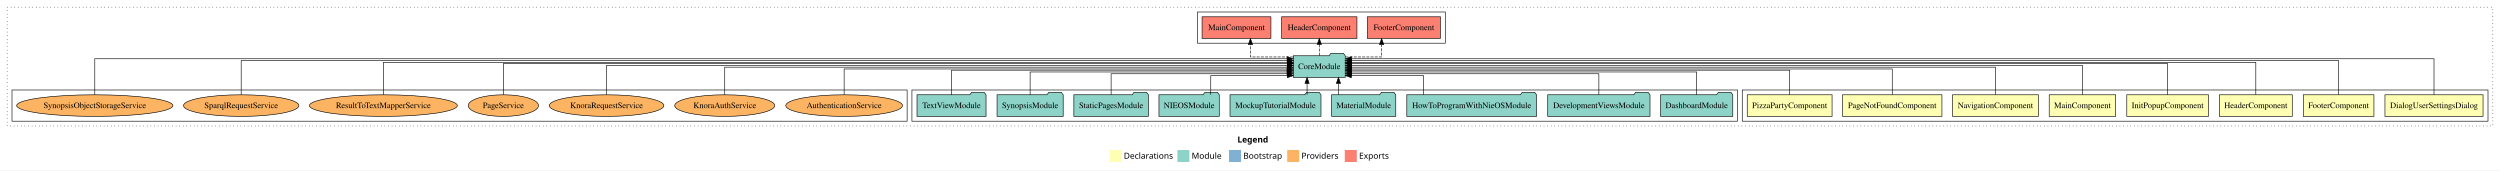
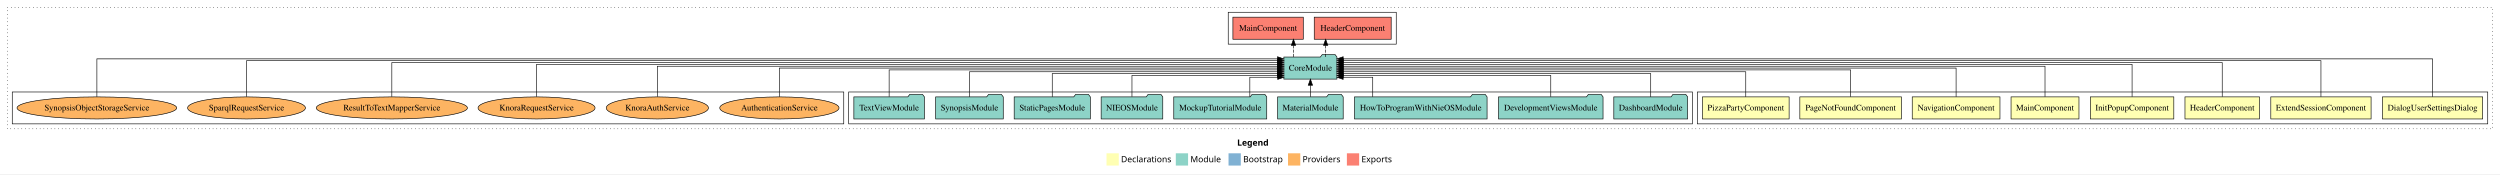
- <svg xmlns="http://www.w3.org/2000/svg" width="4167pt" height="284pt" viewBox="0.00 0.00 4167.00 284.00">
+ <svg xmlns="http://www.w3.org/2000/svg" width="4077pt" height="284pt" viewBox="0.00 0.00 4077.00 284.00">
  <g id="graph0" class="graph" transform="scale(1 1) rotate(0) translate(4 280)">
-     <polygon fill="#ffffff" stroke="transparent" points="-4,4 -4,-280 4163,-280 4163,4 -4,4" />
-     <text text-anchor="start" x="2058.509" y="-42.4" font-family="sans-serif" font-weight="bold" font-size="14.00" fill="#000000">Legend</text>
-     <polygon fill="#ffffb3" stroke="transparent" points="1845.5,-10 1845.5,-30 1865.5,-30 1865.5,-10 1845.5,-10" />
-     <text text-anchor="start" x="1869.129" y="-15.4" font-family="sans-serif" font-size="14.00" fill="#000000">  Declarations</text>
-     <polygon fill="#8dd3c7" stroke="transparent" points="1958.5,-10 1958.5,-30 1978.5,-30 1978.5,-10 1958.5,-10" />
-     <text text-anchor="start" x="1982.225" y="-15.4" font-family="sans-serif" font-size="14.00" fill="#000000">  Module</text>
-     <polygon fill="#80b1d3" stroke="transparent" points="2044.5,-10 2044.5,-30 2064.5,-30 2064.5,-10 2044.5,-10" />
-     <text text-anchor="start" x="2068.281" y="-15.4" font-family="sans-serif" font-size="14.00" fill="#000000">  Bootstrap</text>
-     <polygon fill="#fdb462" stroke="transparent" points="2141.5,-10 2141.5,-30 2161.5,-30 2161.5,-10 2141.5,-10" />
-     <text text-anchor="start" x="2165.173" y="-15.4" font-family="sans-serif" font-size="14.00" fill="#000000">  Providers</text>
-     <polygon fill="#fb8072" stroke="transparent" points="2237.5,-10 2237.5,-30 2257.5,-30 2257.5,-10 2237.5,-10" />
-     <text text-anchor="start" x="2261.226" y="-15.4" font-family="sans-serif" font-size="14.00" fill="#000000">  Exports</text>
+     <polygon fill="#ffffff" stroke="transparent" points="-4,4 -4,-280 4073,-280 4073,4 -4,4" />
+     <text text-anchor="start" x="2013.509" y="-42.4" font-family="sans-serif" font-weight="bold" font-size="14.00" fill="#000000">Legend</text>
+     <polygon fill="#ffffb3" stroke="transparent" points="1800.5,-10 1800.5,-30 1820.5,-30 1820.5,-10 1800.5,-10" />
+     <text text-anchor="start" x="1824.129" y="-15.4" font-family="sans-serif" font-size="14.00" fill="#000000">  Declarations</text>
+     <polygon fill="#8dd3c7" stroke="transparent" points="1913.5,-10 1913.5,-30 1933.5,-30 1933.5,-10 1913.5,-10" />
+     <text text-anchor="start" x="1937.225" y="-15.4" font-family="sans-serif" font-size="14.00" fill="#000000">  Module</text>
+     <polygon fill="#80b1d3" stroke="transparent" points="1999.5,-10 1999.5,-30 2019.5,-30 2019.5,-10 1999.5,-10" />
+     <text text-anchor="start" x="2023.281" y="-15.4" font-family="sans-serif" font-size="14.00" fill="#000000">  Bootstrap</text>
+     <polygon fill="#fdb462" stroke="transparent" points="2096.5,-10 2096.5,-30 2116.5,-30 2116.5,-10 2096.5,-10" />
+     <text text-anchor="start" x="2120.173" y="-15.4" font-family="sans-serif" font-size="14.00" fill="#000000">  Providers</text>
+     <polygon fill="#fb8072" stroke="transparent" points="2192.5,-10 2192.5,-30 2212.5,-30 2212.5,-10 2192.5,-10" />
+     <text text-anchor="start" x="2216.226" y="-15.4" font-family="sans-serif" font-size="14.00" fill="#000000">  Exports</text>
    <g id="clust1" class="cluster">
-       <polygon fill="none" stroke="#000000" stroke-dasharray="1,5" points="8,-70 8,-268 4151,-268 4151,-70 8,-70" />
+       <polygon fill="none" stroke="#000000" stroke-dasharray="1,5" points="8,-70 8,-268 4061,-268 4061,-70 8,-70" />
    </g>
    <g id="clust2" class="cluster">
-       <polygon fill="none" stroke="#000000" points="2900,-78 2900,-130 4143,-130 4143,-78 2900,-78" />
+       <polygon fill="none" stroke="#000000" points="2764,-78 2764,-130 4053,-130 4053,-78 2764,-78" />
    </g>
    <g id="clust11" class="cluster">
-       <polygon fill="none" stroke="#000000" points="1516,-78 1516,-130 2892,-130 2892,-78 1516,-78" />
+       <polygon fill="none" stroke="#000000" points="1380,-78 1380,-130 2756,-130 2756,-78 1380,-78" />
    </g>
    <g id="clust12" class="cluster">
-       <polygon fill="none" stroke="#000000" points="1992,-208 1992,-260 2405,-260 2405,-208 1992,-208" />
+       <polygon fill="none" stroke="#000000" points="1999,-208 1999,-260 2273,-260 2273,-208 1999,-208" />
    </g>
    <g id="clust14" class="cluster">
-       <polygon fill="none" stroke="#000000" points="16,-78 16,-130 1508,-130 1508,-78 16,-78" />
+       <polygon fill="none" stroke="#000000" points="16,-78 16,-130 1372,-130 1372,-78 16,-78" />
    </g>
    <g id="node1" class="node">
-       <polygon fill="#ffffb3" stroke="#000000" points="4134.745,-122 3971.255,-122 3971.255,-86 4134.745,-86 4134.745,-122" />
-       <text text-anchor="middle" x="4053" y="-99.8" font-family="Times,serif" font-size="14.00" fill="#000000">DialogUserSettingsDialog</text>
+       <polygon fill="#ffffb3" stroke="#000000" points="4044.745,-122 3881.255,-122 3881.255,-86 4044.745,-86 4044.745,-122" />
+       <text text-anchor="middle" x="3963" y="-99.8" font-family="Times,serif" font-size="14.00" fill="#000000">DialogUserSettingsDialog</text>
    </g>
    <g id="node9" class="node">
-       <polygon fill="#8dd3c7" stroke="#000000" points="2238.262,-187 2235.262,-191 2214.262,-191 2211.262,-187 2151.738,-187 2151.738,-151 2238.262,-151 2238.262,-187" />
-       <text text-anchor="middle" x="2195" y="-164.8" font-family="Times,serif" font-size="14.00" fill="#000000">CoreModule</text>
+       <polygon fill="#8dd3c7" stroke="#000000" points="2176.262,-187 2173.262,-191 2152.262,-191 2149.262,-187 2089.738,-187 2089.738,-151 2176.262,-151 2176.262,-187" />
+       <text text-anchor="middle" x="2133" y="-164.8" font-family="Times,serif" font-size="14.00" fill="#000000">CoreModule</text>
    </g>
    <g id="edge1" class="edge">
-       <path fill="none" stroke="#000000" d="M4053,-122.091C4053,-145.133 4053,-182 4053,-182 4053,-182 2248.643,-182 2248.643,-182" />
-       <polygon fill="#000000" stroke="#000000" points="2248.643,-178.5 2238.643,-182 2248.643,-185.5 2248.643,-178.5" />
+       <path fill="none" stroke="#000000" d="M3963,-122.153C3963,-145.757 3963,-184 3963,-184 3963,-184 2186.431,-184 2186.431,-184" />
+       <polygon fill="#000000" stroke="#000000" points="2186.431,-180.5 2176.431,-184 2186.431,-187.5 2186.431,-180.5" />
    </g>
    <g id="node2" class="node">
-       <polygon fill="#ffffb3" stroke="#000000" points="3952.881,-122 3835.119,-122 3835.119,-86 3952.881,-86 3952.881,-122" />
-       <text text-anchor="middle" x="3894" y="-99.8" font-family="Times,serif" font-size="14.00" fill="#000000">FooterComponent</text>
+       <polygon fill="#ffffb3" stroke="#000000" points="3862.767,-122 3699.233,-122 3699.233,-86 3862.767,-86 3862.767,-122" />
+       <text text-anchor="middle" x="3781" y="-99.8" font-family="Times,serif" font-size="14.00" fill="#000000">ExtendSessionComponent</text>
    </g>
    <g id="edge2" class="edge">
-       <path fill="none" stroke="#000000" d="M3894,-122.155C3894,-144.352 3894,-179 3894,-179 3894,-179 2248.276,-179 2248.276,-179" />
-       <polygon fill="#000000" stroke="#000000" points="2248.276,-175.5 2238.276,-179 2248.276,-182.5 2248.276,-175.5" />
+       <path fill="none" stroke="#000000" d="M3781,-122.248C3781,-145.018 3781,-181 3781,-181 3781,-181 2186.655,-181 2186.655,-181" />
+       <polygon fill="#000000" stroke="#000000" points="2186.656,-177.5 2176.655,-181 2186.655,-184.5 2186.656,-177.5" />
    </g>
    <g id="node3" class="node">
-       <polygon fill="#ffffb3" stroke="#000000" points="3816.744,-122 3695.256,-122 3695.256,-86 3816.744,-86 3816.744,-122" />
-       <text text-anchor="middle" x="3756" y="-99.8" font-family="Times,serif" font-size="14.00" fill="#000000">HeaderComponent</text>
+       <polygon fill="#ffffb3" stroke="#000000" points="3680.744,-122 3559.256,-122 3559.256,-86 3680.744,-86 3680.744,-122" />
+       <text text-anchor="middle" x="3620" y="-99.8" font-family="Times,serif" font-size="14.00" fill="#000000">HeaderComponent</text>
    </g>
    <g id="edge3" class="edge">
-       <path fill="none" stroke="#000000" d="M3756,-122.169C3756,-143.498 3756,-176 3756,-176 3756,-176 2248.379,-176 2248.379,-176" />
-       <polygon fill="#000000" stroke="#000000" points="2248.379,-172.5 2238.379,-176 2248.379,-179.5 2248.379,-172.5" />
+       <path fill="none" stroke="#000000" d="M3620,-122.292C3620,-144.206 3620,-178 3620,-178 3620,-178 2186.298,-178 2186.298,-178" />
+       <polygon fill="#000000" stroke="#000000" points="2186.298,-174.5 2176.298,-178 2186.298,-181.5 2186.298,-174.5" />
    </g>
    <g id="node4" class="node">
-       <polygon fill="#ffffb3" stroke="#000000" points="3677.057,-122 3540.943,-122 3540.943,-86 3677.057,-86 3677.057,-122" />
-       <text text-anchor="middle" x="3609" y="-99.8" font-family="Times,serif" font-size="14.00" fill="#000000">InitPopupComponent</text>
+       <polygon fill="#ffffb3" stroke="#000000" points="3541.057,-122 3404.943,-122 3404.943,-86 3541.057,-86 3541.057,-122" />
+       <text text-anchor="middle" x="3473" y="-99.8" font-family="Times,serif" font-size="14.00" fill="#000000">InitPopupComponent</text>
    </g>
    <g id="edge4" class="edge">
-       <path fill="none" stroke="#000000" d="M3609,-122.027C3609,-142.767 3609,-174 3609,-174 3609,-174 2248.479,-174 2248.479,-174" />
-       <polygon fill="#000000" stroke="#000000" points="2248.479,-170.5 2238.479,-174 2248.479,-177.5 2248.479,-170.5" />
+       <path fill="none" stroke="#000000" d="M3473,-122.284C3473,-143.321 3473,-175 3473,-175 3473,-175 2186.444,-175 2186.444,-175" />
+       <polygon fill="#000000" stroke="#000000" points="2186.444,-171.5 2176.444,-175 2186.444,-178.5 2186.444,-171.5" />
    </g>
    <g id="node5" class="node">
-       <polygon fill="#ffffb3" stroke="#000000" points="3522.382,-122 3411.618,-122 3411.618,-86 3522.382,-86 3522.382,-122" />
-       <text text-anchor="middle" x="3467" y="-99.8" font-family="Times,serif" font-size="14.00" fill="#000000">MainComponent</text>
+       <polygon fill="#ffffb3" stroke="#000000" points="3386.382,-122 3275.618,-122 3275.618,-86 3386.382,-86 3386.382,-122" />
+       <text text-anchor="middle" x="3331" y="-99.8" font-family="Times,serif" font-size="14.00" fill="#000000">MainComponent</text>
    </g>
    <g id="edge5" class="edge">
-       <path fill="none" stroke="#000000" d="M3467,-122.308C3467,-142.145 3467,-171 3467,-171 3467,-171 2248.417,-171 2248.417,-171" />
-       <polygon fill="#000000" stroke="#000000" points="2248.417,-167.5 2238.417,-171 2248.417,-174.5 2248.417,-167.5" />
+       <path fill="none" stroke="#000000" d="M3331,-122.223C3331,-142.365 3331,-172 3331,-172 3331,-172 2186.345,-172 2186.345,-172" />
+       <polygon fill="#000000" stroke="#000000" points="2186.345,-168.5 2176.345,-172 2186.345,-175.5 2186.345,-168.5" />
    </g>
    <g id="node6" class="node">
-       <polygon fill="#ffffb3" stroke="#000000" points="3393.541,-122 3250.459,-122 3250.459,-86 3393.541,-86 3393.541,-122" />
-       <text text-anchor="middle" x="3322" y="-99.8" font-family="Times,serif" font-size="14.00" fill="#000000">NavigationComponent</text>
+       <polygon fill="#ffffb3" stroke="#000000" points="3257.541,-122 3114.459,-122 3114.459,-86 3257.541,-86 3257.541,-122" />
+       <text text-anchor="middle" x="3186" y="-99.8" font-family="Times,serif" font-size="14.00" fill="#000000">NavigationComponent</text>
    </g>
    <g id="edge6" class="edge">
-       <path fill="none" stroke="#000000" d="M3322,-122.169C3322,-141.09 3322,-168 3322,-168 3322,-168 2248.489,-168 2248.489,-168" />
-       <polygon fill="#000000" stroke="#000000" points="2248.489,-164.5 2238.489,-168 2248.489,-171.5 2248.489,-164.5" />
+       <path fill="none" stroke="#000000" d="M3186,-122.106C3186,-141.339 3186,-169 3186,-169 3186,-169 2186.573,-169 2186.573,-169" />
+       <polygon fill="#000000" stroke="#000000" points="2186.573,-165.5 2176.573,-169 2186.573,-172.5 2186.573,-165.5" />
    </g>
    <g id="node7" class="node">
-       <polygon fill="#ffffb3" stroke="#000000" points="3232.824,-122 3067.176,-122 3067.176,-86 3232.824,-86 3232.824,-122" />
-       <text text-anchor="middle" x="3150" y="-99.8" font-family="Times,serif" font-size="14.00" fill="#000000">PageNotFoundComponent</text>
+       <polygon fill="#ffffb3" stroke="#000000" points="3096.824,-122 2931.176,-122 2931.176,-86 3096.824,-86 3096.824,-122" />
+       <text text-anchor="middle" x="3014" y="-99.8" font-family="Times,serif" font-size="14.00" fill="#000000">PageNotFoundComponent</text>
    </g>
    <g id="edge7" class="edge">
-       <path fill="none" stroke="#000000" d="M3150,-122.302C3150,-140.27 3150,-165 3150,-165 3150,-165 2248.516,-165 2248.516,-165" />
-       <polygon fill="#000000" stroke="#000000" points="2248.516,-161.5 2238.516,-165 2248.516,-168.5 2248.516,-161.5" />
+       <path fill="none" stroke="#000000" d="M3014,-122.267C3014,-140.555 3014,-166 3014,-166 3014,-166 2186.388,-166 2186.388,-166" />
+       <polygon fill="#000000" stroke="#000000" points="2186.389,-162.5 2176.388,-166 2186.388,-169.5 2186.389,-162.5" />
    </g>
    <g id="node8" class="node">
-       <polygon fill="#ffffb3" stroke="#000000" points="3049.698,-122 2908.302,-122 2908.302,-86 3049.698,-86 3049.698,-122" />
-       <text text-anchor="middle" x="2979" y="-99.8" font-family="Times,serif" font-size="14.00" fill="#000000">PizzaPartyComponent</text>
+       <polygon fill="#ffffb3" stroke="#000000" points="2913.698,-122 2772.302,-122 2772.302,-86 2913.698,-86 2913.698,-122" />
+       <text text-anchor="middle" x="2843" y="-99.8" font-family="Times,serif" font-size="14.00" fill="#000000">PizzaPartyComponent</text>
    </g>
    <g id="edge8" class="edge">
-       <path fill="none" stroke="#000000" d="M2979,-122.022C2979,-139.373 2979,-163 2979,-163 2979,-163 2248.268,-163 2248.268,-163" />
-       <polygon fill="#000000" stroke="#000000" points="2248.268,-159.5 2238.268,-163 2248.268,-166.5 2248.268,-159.5" />
+       <path fill="none" stroke="#000000" d="M2843,-122.022C2843,-139.373 2843,-163 2843,-163 2843,-163 2186.345,-163 2186.345,-163" />
+       <polygon fill="#000000" stroke="#000000" points="2186.345,-159.5 2176.345,-163 2186.345,-166.5 2186.345,-159.5" />
    </g>
    <g id="node19" class="node">
-       <polygon fill="#fb8072" stroke="#000000" points="2396.881,-252 2275.119,-252 2275.119,-216 2396.881,-216 2396.881,-252" />
-       <text text-anchor="middle" x="2336" y="-229.8" font-family="Times,serif" font-size="14.00" fill="#000000">FooterComponent </text>
+       <polygon fill="#fb8072" stroke="#000000" points="2264.744,-252 2139.256,-252 2139.256,-216 2264.744,-216 2264.744,-252" />
+       <text text-anchor="middle" x="2202" y="-229.8" font-family="Times,serif" font-size="14.00" fill="#000000">HeaderComponent </text>
    </g>
    <g id="edge18" class="edge">
-       <path fill="none" stroke="#000000" stroke-dasharray="5,2" d="M2238.46,-185C2266.93,-185 2298.898,-185 2298.898,-185 2298.898,-185 2298.898,-205.754 2298.898,-205.754" />
-       <polygon fill="#000000" stroke="#000000" points="2295.398,-205.754 2298.898,-215.754 2302.398,-205.754 2295.398,-205.754" />
+       <path fill="none" stroke="#000000" stroke-dasharray="5,2" d="M2157.88,-187.106C2157.88,-187.106 2157.88,-205.991 2157.88,-205.991" />
+       <polygon fill="#000000" stroke="#000000" points="2154.38,-205.991 2157.88,-215.991 2161.38,-205.991 2154.38,-205.991" />
    </g>
    <g id="node20" class="node">
-       <polygon fill="#fb8072" stroke="#000000" points="2257.744,-252 2132.256,-252 2132.256,-216 2257.744,-216 2257.744,-252" />
-       <text text-anchor="middle" x="2195" y="-229.8" font-family="Times,serif" font-size="14.00" fill="#000000">HeaderComponent </text>
+       <polygon fill="#fb8072" stroke="#000000" points="2121.383,-252 2006.617,-252 2006.617,-216 2121.383,-216 2121.383,-252" />
+       <text text-anchor="middle" x="2064" y="-229.8" font-family="Times,serif" font-size="14.00" fill="#000000">MainComponent </text>
    </g>
    <g id="edge19" class="edge">
-       <path fill="none" stroke="#000000" stroke-dasharray="5,2" d="M2195,-187.106C2195,-187.106 2195,-205.991 2195,-205.991" />
-       <polygon fill="#000000" stroke="#000000" points="2191.5,-205.991 2195,-215.991 2198.5,-205.991 2191.5,-205.991" />
+       <path fill="none" stroke="#000000" stroke-dasharray="5,2" d="M2105.405,-187.106C2105.405,-187.106 2105.405,-205.991 2105.405,-205.991" />
+       <polygon fill="#000000" stroke="#000000" points="2101.905,-205.991 2105.405,-215.991 2108.905,-205.991 2101.905,-205.991" />
+     </g>
+     <g id="node10" class="node">
+       <polygon fill="#8dd3c7" stroke="#000000" points="2748.191,-122 2745.191,-126 2724.191,-126 2721.191,-122 2627.809,-122 2627.809,-86 2748.191,-86 2748.191,-122" />
+       <text text-anchor="middle" x="2688" y="-99.8" font-family="Times,serif" font-size="14.00" fill="#000000">DashboardModule</text>
+     </g>
+     <g id="edge9" class="edge">
+       <path fill="none" stroke="#000000" d="M2688,-122.027C2688,-138.398 2688,-160 2688,-160 2688,-160 2186.55,-160 2186.55,-160" />
+       <polygon fill="#000000" stroke="#000000" points="2186.55,-156.5 2176.55,-160 2186.55,-163.5 2186.55,-156.5" />
+     </g>
+     <g id="node11" class="node">
+       <polygon fill="#8dd3c7" stroke="#000000" points="2610.235,-122 2607.235,-126 2586.235,-126 2583.235,-122 2439.765,-122 2439.765,-86 2610.235,-86 2610.235,-122" />
+       <text text-anchor="middle" x="2525" y="-99.8" font-family="Times,serif" font-size="14.00" fill="#000000">DevelopmentViewsModule</text>
+     </g>
+     <g id="edge10" class="edge">
+       <path fill="none" stroke="#000000" d="M2525,-122.24C2525,-137.571 2525,-157 2525,-157 2525,-157 2186.449,-157 2186.449,-157" />
+       <polygon fill="#000000" stroke="#000000" points="2186.449,-153.5 2176.449,-157 2186.449,-160.5 2186.449,-153.5" />
+     </g>
+     <g id="node12" class="node">
+       <polygon fill="#8dd3c7" stroke="#000000" points="2421.122,-122 2418.122,-126 2397.122,-126 2394.122,-122 2204.878,-122 2204.878,-86 2421.122,-86 2421.122,-122" />
+       <text text-anchor="middle" x="2313" y="-99.8" font-family="Times,serif" font-size="14.00" fill="#000000">HowToProgramWithNieOSModule</text>
+     </g>
+     <g id="edge11" class="edge">
+       <path fill="none" stroke="#000000" d="M2234.655,-122.051C2234.655,-136.373 2234.655,-154 2234.655,-154 2234.655,-154 2186.406,-154 2186.406,-154" />
+       <polygon fill="#000000" stroke="#000000" points="2186.406,-150.5 2176.406,-154 2186.406,-157.5 2186.406,-150.5" />
+     </g>
+     <g id="node13" class="node">
+       <polygon fill="#8dd3c7" stroke="#000000" points="2186.471,-122 2183.471,-126 2162.471,-126 2159.471,-122 2079.529,-122 2079.529,-86 2186.471,-86 2186.471,-122" />
+       <text text-anchor="middle" x="2133" y="-99.8" font-family="Times,serif" font-size="14.00" fill="#000000">MaterialModule</text>
+     </g>
+     <g id="edge12" class="edge">
+       <path fill="none" stroke="#000000" d="M2133,-122.106C2133,-122.106 2133,-140.991 2133,-140.991" />
+       <polygon fill="#000000" stroke="#000000" points="2129.5,-140.991 2133,-150.991 2136.5,-140.991 2129.5,-140.991" />
+     </g>
+     <g id="node14" class="node">
+       <polygon fill="#8dd3c7" stroke="#000000" points="2061.809,-122 2058.809,-126 2037.809,-126 2034.809,-122 1910.191,-122 1910.191,-86 2061.809,-86 2061.809,-122" />
+       <text text-anchor="middle" x="1986" y="-99.8" font-family="Times,serif" font-size="14.00" fill="#000000">MockupTutorialModule</text>
+     </g>
+     <g id="edge13" class="edge">
+       <path fill="none" stroke="#000000" d="M2034.232,-122.051C2034.232,-136.373 2034.232,-154 2034.232,-154 2034.232,-154 2079.679,-154 2079.679,-154" />
+       <polygon fill="#000000" stroke="#000000" points="2079.679,-157.5 2089.679,-154 2079.679,-150.5 2079.679,-157.5" />
+     </g>
+     <g id="node15" class="node">
+       <polygon fill="#8dd3c7" stroke="#000000" points="1892.259,-122 1889.259,-126 1868.259,-126 1865.259,-122 1791.741,-122 1791.741,-86 1892.259,-86 1892.259,-122" />
+       <text text-anchor="middle" x="1842" y="-99.8" font-family="Times,serif" font-size="14.00" fill="#000000">NIEOSModule</text>
+     </g>
+     <g id="edge14" class="edge">
+       <path fill="none" stroke="#000000" d="M1842,-122.24C1842,-137.571 1842,-157 1842,-157 1842,-157 2079.434,-157 2079.434,-157" />
+       <polygon fill="#000000" stroke="#000000" points="2079.434,-160.5 2089.434,-157 2079.434,-153.5 2079.434,-160.5" />
+     </g>
+     <g id="node16" class="node">
+       <polygon fill="#8dd3c7" stroke="#000000" points="1774.09,-122 1771.09,-126 1750.09,-126 1747.09,-122 1649.91,-122 1649.91,-86 1774.09,-86 1774.09,-122" />
+       <text text-anchor="middle" x="1712" y="-99.8" font-family="Times,serif" font-size="14.00" fill="#000000">StaticPagesModule</text>
+     </g>
+     <g id="edge15" class="edge">
+       <path fill="none" stroke="#000000" d="M1712,-122.027C1712,-138.398 1712,-160 1712,-160 1712,-160 2079.531,-160 2079.531,-160" />
+       <polygon fill="#000000" stroke="#000000" points="2079.531,-163.5 2089.531,-160 2079.531,-156.5 2079.531,-163.5" />
+     </g>
+     <g id="node17" class="node">
+       <polygon fill="#8dd3c7" stroke="#000000" points="1632.112,-122 1629.112,-126 1608.112,-126 1605.112,-122 1521.888,-122 1521.888,-86 1632.112,-86 1632.112,-122" />
+       <text text-anchor="middle" x="1577" y="-99.8" font-family="Times,serif" font-size="14.00" fill="#000000">SynopsisModule</text>
+     </g>
+     <g id="edge16" class="edge">
+       <path fill="none" stroke="#000000" d="M1577,-122.022C1577,-139.373 1577,-163 1577,-163 1577,-163 2079.372,-163 2079.372,-163" />
+       <polygon fill="#000000" stroke="#000000" points="2079.372,-166.5 2089.372,-163 2079.372,-159.5 2079.372,-166.5" />
+     </g>
+     <g id="node18" class="node">
+       <polygon fill="#8dd3c7" stroke="#000000" points="1503.527,-122 1500.527,-126 1479.527,-126 1476.527,-122 1388.473,-122 1388.473,-86 1503.527,-86 1503.527,-122" />
+       <text text-anchor="middle" x="1446" y="-99.8" font-family="Times,serif" font-size="14.00" fill="#000000">TextViewModule</text>
+     </g>
+     <g id="edge17" class="edge">
+       <path fill="none" stroke="#000000" d="M1446,-122.267C1446,-140.555 1446,-166 1446,-166 1446,-166 2079.504,-166 2079.504,-166" />
+       <polygon fill="#000000" stroke="#000000" points="2079.504,-169.5 2089.504,-166 2079.504,-162.5 2079.504,-169.5" />
    </g>
    <g id="node21" class="node">
-       <polygon fill="#fb8072" stroke="#000000" points="2114.383,-252 1999.617,-252 1999.617,-216 2114.383,-216 2114.383,-252" />
-       <text text-anchor="middle" x="2057" y="-229.8" font-family="Times,serif" font-size="14.00" fill="#000000">MainComponent </text>
+       <ellipse fill="#fdb462" stroke="#000000" cx="1267" cy="-104" rx="97.268" ry="18" />
+       <text text-anchor="middle" x="1267" y="-99.8" font-family="Times,serif" font-size="14.00" fill="#000000">AuthenticationService</text>
    </g>
    <g id="edge20" class="edge">
-       <path fill="none" stroke="#000000" stroke-dasharray="5,2" d="M2151.625,-185C2119.135,-185 2080.268,-185 2080.268,-185 2080.268,-185 2080.268,-205.754 2080.268,-205.754" />
-       <polygon fill="#000000" stroke="#000000" points="2076.769,-205.754 2080.268,-215.754 2083.769,-205.754 2076.769,-205.754" />
-     </g>
-     <g id="node10" class="node">
-       <polygon fill="#8dd3c7" stroke="#000000" points="2884.191,-122 2881.191,-126 2860.191,-126 2857.191,-122 2763.809,-122 2763.809,-86 2884.191,-86 2884.191,-122" />
-       <text text-anchor="middle" x="2824" y="-99.8" font-family="Times,serif" font-size="14.00" fill="#000000">DashboardModule</text>
-     </g>
-     <g id="edge9" class="edge">
-       <path fill="none" stroke="#000000" d="M2824,-122.027C2824,-138.398 2824,-160 2824,-160 2824,-160 2248.731,-160 2248.731,-160" />
-       <polygon fill="#000000" stroke="#000000" points="2248.731,-156.5 2238.731,-160 2248.731,-163.5 2248.731,-156.5" />
-     </g>
-     <g id="node11" class="node">
-       <polygon fill="#8dd3c7" stroke="#000000" points="2746.235,-122 2743.235,-126 2722.235,-126 2719.235,-122 2575.765,-122 2575.765,-86 2746.235,-86 2746.235,-122" />
-       <text text-anchor="middle" x="2661" y="-99.8" font-family="Times,serif" font-size="14.00" fill="#000000">DevelopmentViewsModule</text>
-     </g>
-     <g id="edge10" class="edge">
-       <path fill="none" stroke="#000000" d="M2661,-122.24C2661,-137.571 2661,-157 2661,-157 2661,-157 2248.422,-157 2248.422,-157" />
-       <polygon fill="#000000" stroke="#000000" points="2248.422,-153.5 2238.422,-157 2248.422,-160.5 2248.422,-153.5" />
-     </g>
-     <g id="node12" class="node">
-       <polygon fill="#8dd3c7" stroke="#000000" points="2557.122,-122 2554.122,-126 2533.122,-126 2530.122,-122 2340.878,-122 2340.878,-86 2557.122,-86 2557.122,-122" />
-       <text text-anchor="middle" x="2449" y="-99.8" font-family="Times,serif" font-size="14.00" fill="#000000">HowToProgramWithNieOSModule</text>
-     </g>
-     <g id="edge11" class="edge">
-       <path fill="none" stroke="#000000" d="M2368.69,-122.051C2368.69,-136.373 2368.69,-154 2368.69,-154 2368.69,-154 2248.381,-154 2248.381,-154" />
-       <polygon fill="#000000" stroke="#000000" points="2248.381,-150.5 2238.381,-154 2248.381,-157.5 2248.381,-150.5" />
-     </g>
-     <g id="node13" class="node">
-       <polygon fill="#8dd3c7" stroke="#000000" points="2322.471,-122 2319.471,-126 2298.471,-126 2295.471,-122 2215.529,-122 2215.529,-86 2322.471,-86 2322.471,-122" />
-       <text text-anchor="middle" x="2269" y="-99.8" font-family="Times,serif" font-size="14.00" fill="#000000">MaterialModule</text>
-     </g>
-     <g id="edge12" class="edge">
-       <path fill="none" stroke="#000000" d="M2226.948,-122.106C2226.948,-122.106 2226.948,-140.991 2226.948,-140.991" />
-       <polygon fill="#000000" stroke="#000000" points="2223.448,-140.991 2226.948,-150.991 2230.448,-140.991 2223.448,-140.991" />
-     </g>
-     <g id="node14" class="node">
-       <polygon fill="#8dd3c7" stroke="#000000" points="2197.809,-122 2194.809,-126 2173.809,-126 2170.809,-122 2046.191,-122 2046.191,-86 2197.809,-86 2197.809,-122" />
-       <text text-anchor="middle" x="2122" y="-99.8" font-family="Times,serif" font-size="14.00" fill="#000000">MockupTutorialModule</text>
-     </g>
-     <g id="edge13" class="edge">
-       <path fill="none" stroke="#000000" d="M2174.637,-122.106C2174.637,-122.106 2174.637,-140.991 2174.637,-140.991" />
-       <polygon fill="#000000" stroke="#000000" points="2171.137,-140.991 2174.637,-150.991 2178.137,-140.991 2171.137,-140.991" />
-     </g>
-     <g id="node15" class="node">
-       <polygon fill="#8dd3c7" stroke="#000000" points="2028.259,-122 2025.259,-126 2004.259,-126 2001.259,-122 1927.741,-122 1927.741,-86 2028.259,-86 2028.259,-122" />
-       <text text-anchor="middle" x="1978" y="-99.8" font-family="Times,serif" font-size="14.00" fill="#000000">NIEOSModule</text>
-     </g>
-     <g id="edge14" class="edge">
-       <path fill="none" stroke="#000000" d="M2014.094,-122.051C2014.094,-136.373 2014.094,-154 2014.094,-154 2014.094,-154 2141.669,-154 2141.669,-154" />
-       <polygon fill="#000000" stroke="#000000" points="2141.669,-157.5 2151.669,-154 2141.669,-150.5 2141.669,-157.5" />
-     </g>
-     <g id="node16" class="node">
-       <polygon fill="#8dd3c7" stroke="#000000" points="1910.09,-122 1907.09,-126 1886.09,-126 1883.09,-122 1785.91,-122 1785.91,-86 1910.09,-86 1910.09,-122" />
-       <text text-anchor="middle" x="1848" y="-99.8" font-family="Times,serif" font-size="14.00" fill="#000000">StaticPagesModule</text>
-     </g>
-     <g id="edge15" class="edge">
-       <path fill="none" stroke="#000000" d="M1848,-122.24C1848,-137.571 1848,-157 1848,-157 1848,-157 2141.404,-157 2141.404,-157" />
-       <polygon fill="#000000" stroke="#000000" points="2141.404,-160.5 2151.404,-157 2141.403,-153.5 2141.404,-160.5" />
-     </g>
-     <g id="node17" class="node">
-       <polygon fill="#8dd3c7" stroke="#000000" points="1768.112,-122 1765.112,-126 1744.112,-126 1741.112,-122 1657.888,-122 1657.888,-86 1768.112,-86 1768.112,-122" />
-       <text text-anchor="middle" x="1713" y="-99.8" font-family="Times,serif" font-size="14.00" fill="#000000">SynopsisModule</text>
-     </g>
-     <g id="edge16" class="edge">
-       <path fill="none" stroke="#000000" d="M1713,-122.027C1713,-138.398 1713,-160 1713,-160 1713,-160 2141.376,-160 2141.376,-160" />
-       <polygon fill="#000000" stroke="#000000" points="2141.376,-163.5 2151.376,-160 2141.376,-156.5 2141.376,-163.5" />
-     </g>
-     <g id="node18" class="node">
-       <polygon fill="#8dd3c7" stroke="#000000" points="1639.527,-122 1636.527,-126 1615.527,-126 1612.527,-122 1524.473,-122 1524.473,-86 1639.527,-86 1639.527,-122" />
-       <text text-anchor="middle" x="1582" y="-99.8" font-family="Times,serif" font-size="14.00" fill="#000000">TextViewModule</text>
-     </g>
-     <g id="edge17" class="edge">
-       <path fill="none" stroke="#000000" d="M1582,-122.022C1582,-139.373 1582,-163 1582,-163 1582,-163 2141.406,-163 2141.406,-163" />
-       <polygon fill="#000000" stroke="#000000" points="2141.406,-166.5 2151.406,-163 2141.406,-159.5 2141.406,-166.5" />
+       <path fill="none" stroke="#000000" d="M1267,-122.106C1267,-141.339 1267,-169 1267,-169 1267,-169 2079.461,-169 2079.461,-169" />
+       <polygon fill="#000000" stroke="#000000" points="2079.461,-172.5 2089.461,-169 2079.461,-165.5 2079.461,-172.5" />
    </g>
    <g id="node22" class="node">
-       <ellipse fill="#fdb462" stroke="#000000" cx="1403" cy="-104" rx="97.268" ry="18" />
-       <text text-anchor="middle" x="1403" y="-99.8" font-family="Times,serif" font-size="14.00" fill="#000000">AuthenticationService</text>
+       <ellipse fill="#fdb462" stroke="#000000" cx="1068" cy="-104" rx="83.367" ry="18" />
+       <text text-anchor="middle" x="1068" y="-99.8" font-family="Times,serif" font-size="14.00" fill="#000000">KnoraAuthService</text>
    </g>
    <g id="edge21" class="edge">
-       <path fill="none" stroke="#000000" d="M1403,-122.302C1403,-140.27 1403,-165 1403,-165 1403,-165 2141.574,-165 2141.574,-165" />
-       <polygon fill="#000000" stroke="#000000" points="2141.574,-168.5 2151.574,-165 2141.574,-161.5 2141.574,-168.5" />
+       <path fill="none" stroke="#000000" d="M1068,-122.223C1068,-142.365 1068,-172 1068,-172 1068,-172 2079.599,-172 2079.599,-172" />
+       <polygon fill="#000000" stroke="#000000" points="2079.599,-175.5 2089.599,-172 2079.599,-168.5 2079.599,-175.5" />
    </g>
    <g id="node23" class="node">
-       <ellipse fill="#fdb462" stroke="#000000" cx="1204" cy="-104" rx="83.367" ry="18" />
-       <text text-anchor="middle" x="1204" y="-99.8" font-family="Times,serif" font-size="14.00" fill="#000000">KnoraAuthService</text>
+       <ellipse fill="#fdb462" stroke="#000000" cx="871" cy="-104" rx="95.464" ry="18" />
+       <text text-anchor="middle" x="871" y="-99.8" font-family="Times,serif" font-size="14.00" fill="#000000">KnoraRequestService</text>
    </g>
    <g id="edge22" class="edge">
-       <path fill="none" stroke="#000000" d="M1204,-122.169C1204,-141.09 1204,-168 1204,-168 1204,-168 2141.461,-168 2141.461,-168" />
-       <polygon fill="#000000" stroke="#000000" points="2141.461,-171.5 2151.461,-168 2141.461,-164.5 2141.461,-171.5" />
+       <path fill="none" stroke="#000000" d="M871,-122.284C871,-143.321 871,-175 871,-175 871,-175 2079.559,-175 2079.559,-175" />
+       <polygon fill="#000000" stroke="#000000" points="2079.559,-178.5 2089.559,-175 2079.559,-171.5 2079.559,-178.5" />
    </g>
    <g id="node24" class="node">
-       <ellipse fill="#fdb462" stroke="#000000" cx="1007" cy="-104" rx="95.464" ry="18" />
-       <text text-anchor="middle" x="1007" y="-99.8" font-family="Times,serif" font-size="14.00" fill="#000000">KnoraRequestService</text>
-     </g>
-     <g id="edge23" class="edge">
-       <path fill="none" stroke="#000000" d="M1007,-122.308C1007,-142.145 1007,-171 1007,-171 1007,-171 2141.664,-171 2141.664,-171" />
-       <polygon fill="#000000" stroke="#000000" points="2141.664,-174.5 2151.664,-171 2141.664,-167.5 2141.664,-174.5" />
-     </g>
-     <g id="node25" class="node">
-       <ellipse fill="#fdb462" stroke="#000000" cx="835" cy="-104" rx="58.525" ry="18" />
-       <text text-anchor="middle" x="835" y="-99.8" font-family="Times,serif" font-size="14.00" fill="#000000">PageService</text>
-     </g>
-     <g id="edge24" class="edge">
-       <path fill="none" stroke="#000000" d="M835,-122.027C835,-142.767 835,-174 835,-174 835,-174 2141.672,-174 2141.672,-174" />
-       <polygon fill="#000000" stroke="#000000" points="2141.672,-177.5 2151.672,-174 2141.672,-170.5 2141.672,-177.5" />
-     </g>
-     <g id="node26" class="node">
      <ellipse fill="#fdb462" stroke="#000000" cx="635" cy="-104" rx="123.251" ry="18" />
      <text text-anchor="middle" x="635" y="-99.8" font-family="Times,serif" font-size="14.00" fill="#000000">ResultToTextMapperService</text>
    </g>
-     <g id="edge25" class="edge">
-       <path fill="none" stroke="#000000" d="M635,-122.169C635,-143.498 635,-176 635,-176 635,-176 2141.648,-176 2141.648,-176" />
-       <polygon fill="#000000" stroke="#000000" points="2141.648,-179.5 2151.648,-176 2141.648,-172.5 2141.648,-179.5" />
-     </g>
-     <g id="node27" class="node">
+     <g id="edge23" class="edge">
+       <path fill="none" stroke="#000000" d="M635,-122.292C635,-144.206 635,-178 635,-178 635,-178 2079.382,-178 2079.382,-178" />
+       <polygon fill="#000000" stroke="#000000" points="2079.382,-181.5 2089.382,-178 2079.382,-174.5 2079.382,-181.5" />
+     </g>
+     <g id="node25" class="node">
      <ellipse fill="#fdb462" stroke="#000000" cx="398" cy="-104" rx="96.125" ry="18" />
      <text text-anchor="middle" x="398" y="-99.8" font-family="Times,serif" font-size="14.00" fill="#000000">SparqlRequestService</text>
    </g>
-     <g id="edge26" class="edge">
-       <path fill="none" stroke="#000000" d="M398,-122.155C398,-144.352 398,-179 398,-179 398,-179 2141.47,-179 2141.47,-179" />
-       <polygon fill="#000000" stroke="#000000" points="2141.47,-182.5 2151.47,-179 2141.47,-175.5 2141.47,-182.5" />
-     </g>
-     <g id="node28" class="node">
+     <g id="edge24" class="edge">
+       <path fill="none" stroke="#000000" d="M398,-122.248C398,-145.018 398,-181 398,-181 398,-181 2079.679,-181 2079.679,-181" />
+       <polygon fill="#000000" stroke="#000000" points="2079.679,-184.5 2089.679,-181 2079.679,-177.5 2079.679,-184.5" />
+     </g>
+     <g id="node26" class="node">
      <ellipse fill="#fdb462" stroke="#000000" cx="154" cy="-104" rx="130.213" ry="18" />
      <text text-anchor="middle" x="154" y="-99.8" font-family="Times,serif" font-size="14.00" fill="#000000">SynopsisObjectStorageService</text>
    </g>
-     <g id="edge27" class="edge">
-       <path fill="none" stroke="#000000" d="M154,-122.091C154,-145.133 154,-182 154,-182 154,-182 2141.427,-182 2141.427,-182" />
-       <polygon fill="#000000" stroke="#000000" points="2141.427,-185.5 2151.427,-182 2141.427,-178.5 2141.427,-185.5" />
+     <g id="edge25" class="edge">
+       <path fill="none" stroke="#000000" d="M154,-122.153C154,-145.757 154,-184 154,-184 154,-184 2079.359,-184 2079.359,-184" />
+       <polygon fill="#000000" stroke="#000000" points="2079.359,-187.5 2089.359,-184 2079.359,-180.5 2079.359,-187.5" />
    </g>
  </g>
</svg>
